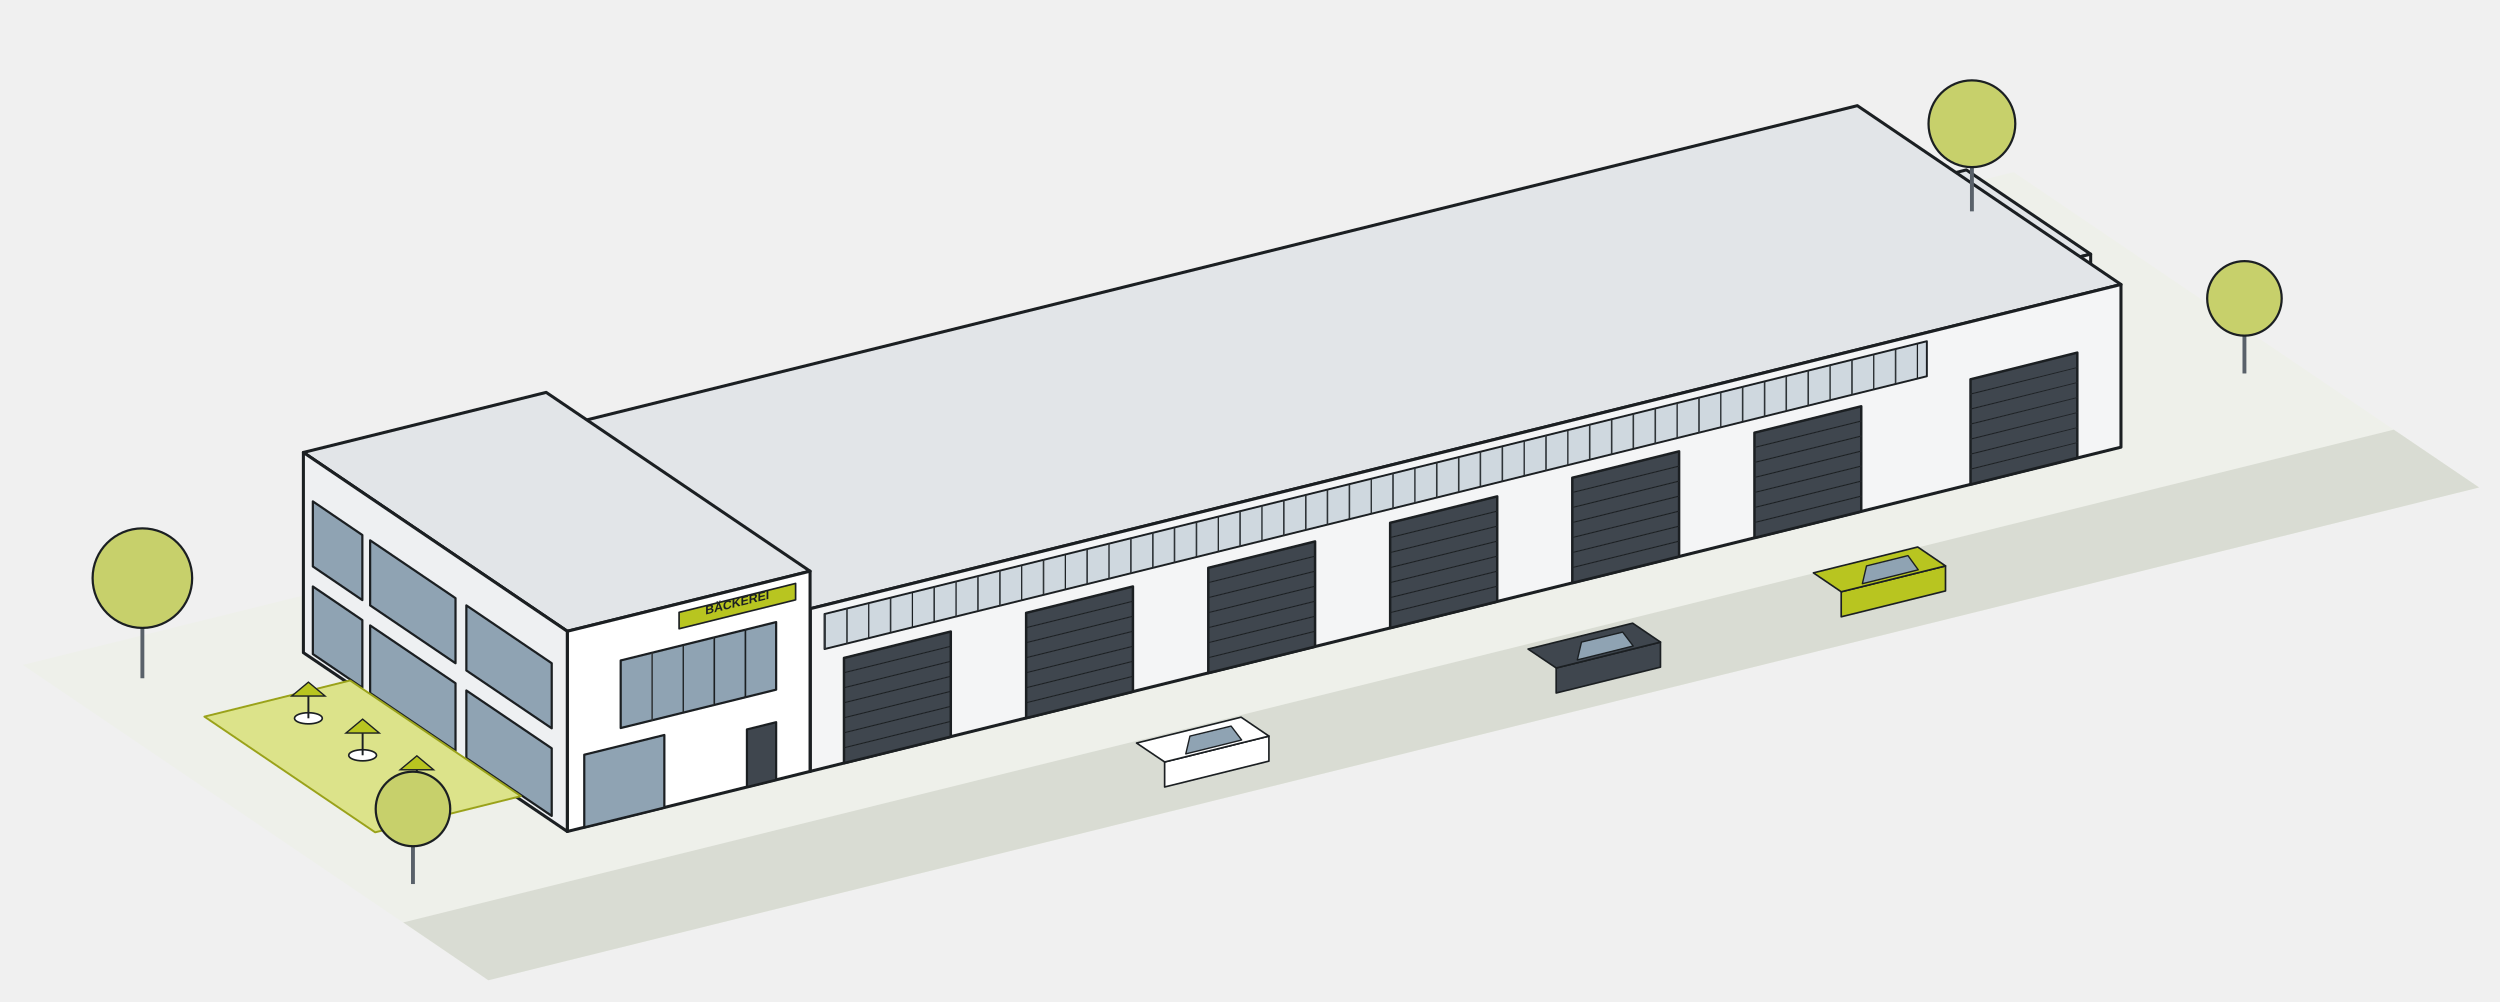
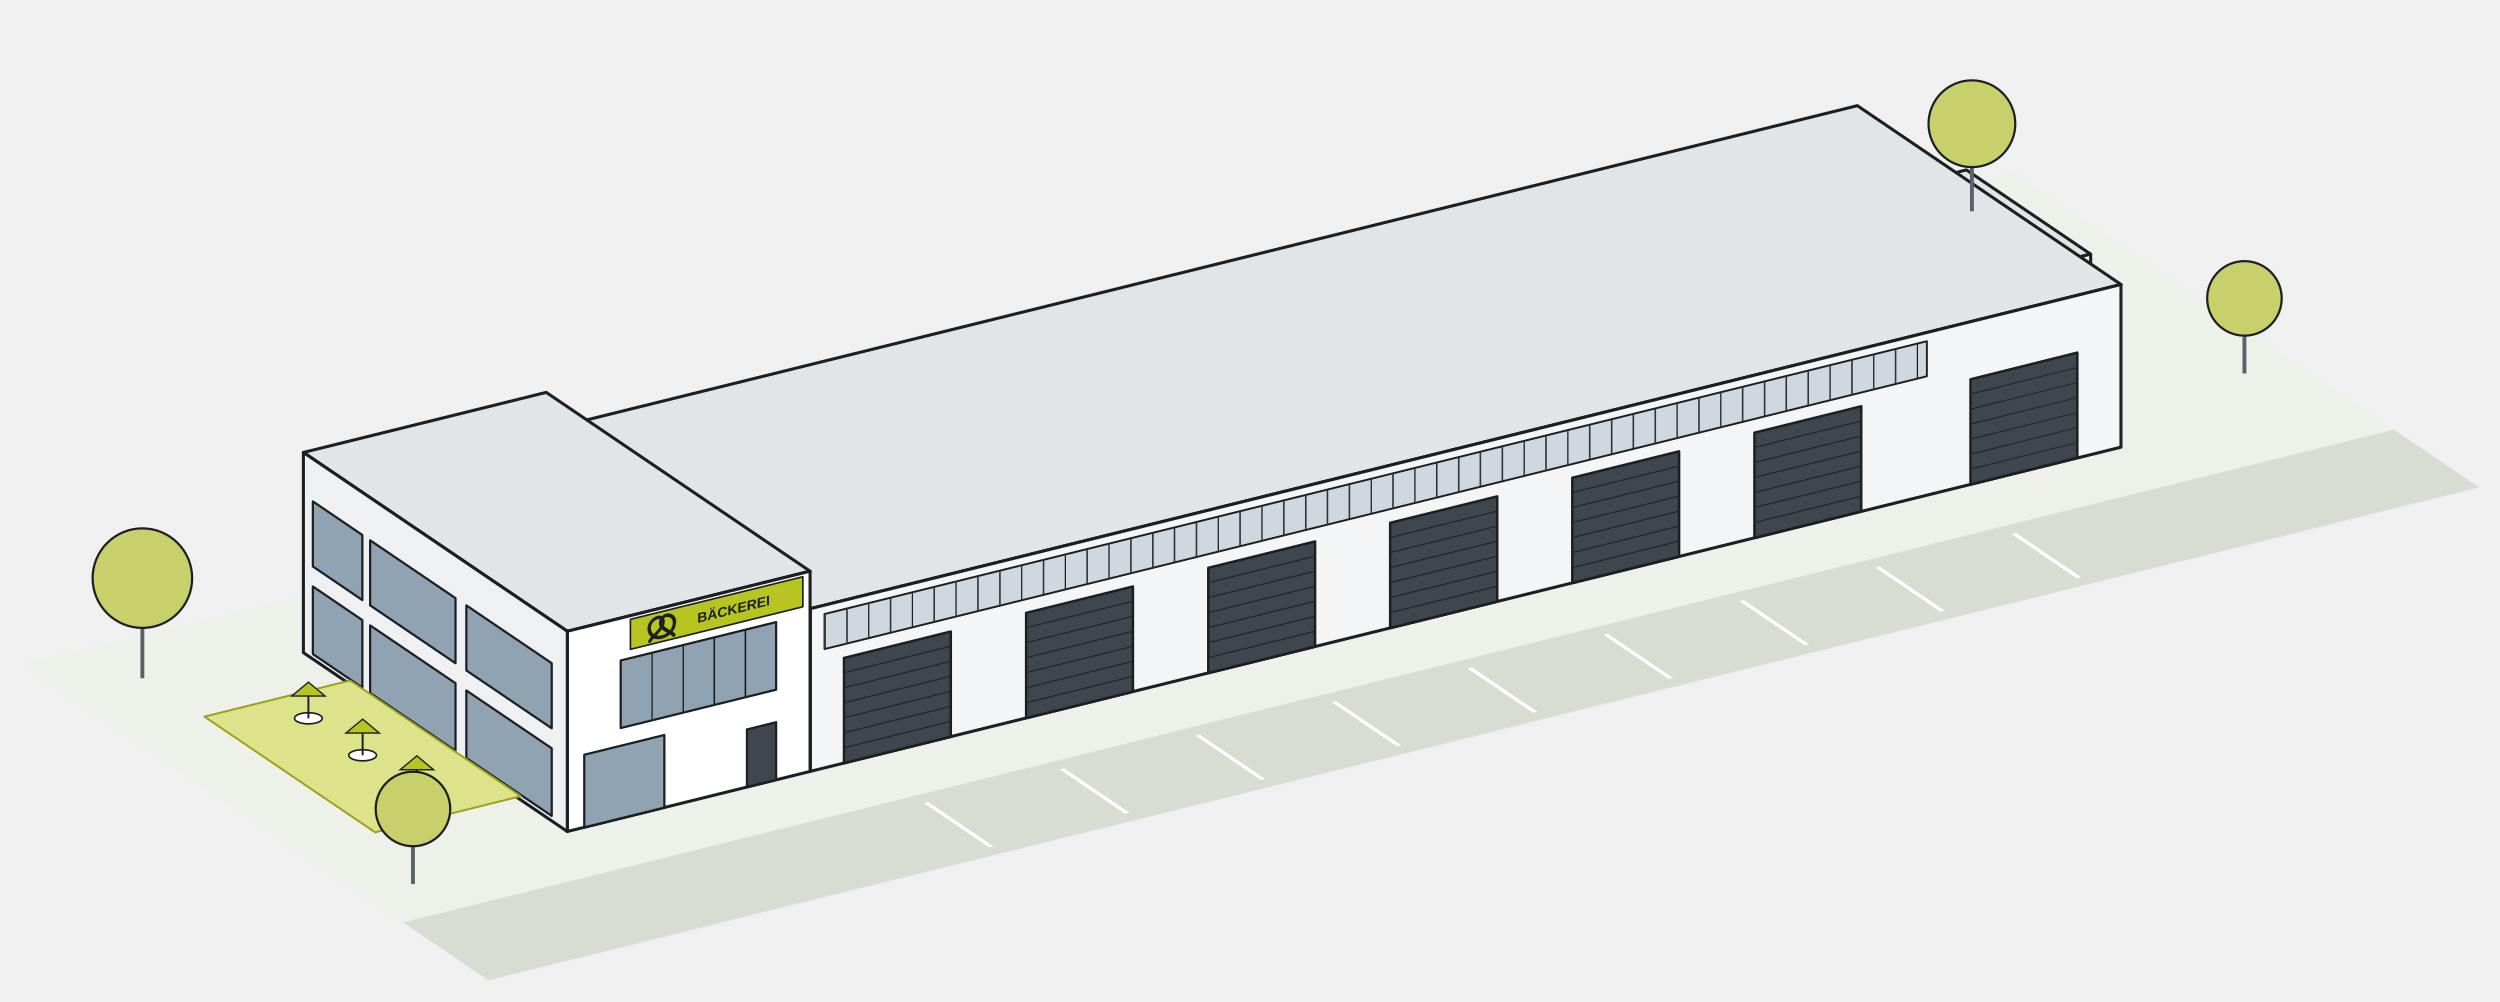
<svg xmlns="http://www.w3.org/2000/svg" viewBox="-204 -299 899 360" role="img" aria-label="Modell Gewerbepark 3: Kopfbau mit Bäckerei, Halle mit sieben Toren">
  <polygon points="-28.4,53.5 687.5,-123.7 520.1,-237.1 -195.8,-59.9" fill="#EEF0EA" stroke="none" stroke-width="0" stroke-linejoin="round" />
  <polygon points="-28.4,53.5 687.5,-123.7 656.8,-144.5 -59.0,32.7" fill="#D9DCD3" stroke="none" stroke-width="0" stroke-linejoin="round" />
  <polygon points="-7.6,-85.9 463.9,-202.5 482.8,-238.1 11.3,-121.5" fill="rgba(27,31,34,.10)" stroke="none" stroke-width="0" stroke-linejoin="round" />
  <g class="b b3">
    <polygon points="508.5,-197.9 547.8,-207.6 503.1,-237.9 463.9,-228.2" fill="#E2E5E8" stroke="#1B1F22" stroke-width="1.1" stroke-linejoin="round" />
    <polygon points="508.5,-172.3 547.8,-182.0 547.8,-207.6 508.5,-197.9" fill="#F4F5F6" stroke="#1B1F22" stroke-width="1.1" stroke-linejoin="round" />
    <polygon points="508.5,-172.3 463.9,-202.5 463.9,-228.2 508.5,-197.9" fill="#C9CED3" stroke="#1B1F22" stroke-width="1.1" stroke-linejoin="round" />
  </g>
  <polygon points="522.5,-175.7 536.4,-179.2 536.4,-199.0 522.5,-195.5" fill="#3F464E" stroke="#1B1F22" stroke-width="0.8" stroke-linejoin="round" />
  <g class="b b2">
    <polygon points="87.3,-80.1 558.7,-196.7 463.9,-261.0 -7.6,-144.4" fill="#E2E5E8" stroke="#1B1F22" stroke-width="1.1" stroke-linejoin="round" />
    <polygon points="87.3,-21.6 558.7,-138.2 558.7,-196.7 87.3,-80.1" fill="#F4F5F6" stroke="#1B1F22" stroke-width="1.1" stroke-linejoin="round" />
    <polygon points="87.3,-21.6 -7.6,-85.9 -7.6,-144.4 87.3,-80.1" fill="#C9CED3" stroke="#1B1F22" stroke-width="1.1" stroke-linejoin="round" />
  </g>
  <g class="lb">
    <polygon points="92.5,-65.6 488.9,-163.7 488.9,-176.3 92.5,-78.2" fill="#CFD8DF" stroke="#1B1F22" stroke-width="0.7" stroke-linejoin="round" />
    <polygon points="92.5,-65.6 92.8,-65.7 92.8,-78.3 92.5,-78.2" fill="#9AA8B4" stroke="#1B1F22" stroke-width="0.25" stroke-linejoin="round" />
    <polygon points="100.4,-67.6 100.7,-67.7 100.7,-80.3 100.4,-80.2" fill="#9AA8B4" stroke="#1B1F22" stroke-width="0.25" stroke-linejoin="round" />
    <polygon points="108.3,-69.5 108.5,-69.6 108.5,-82.2 108.3,-82.1" fill="#9AA8B4" stroke="#1B1F22" stroke-width="0.25" stroke-linejoin="round" />
    <polygon points="116.1,-71.5 116.4,-71.5 116.4,-84.1 116.1,-84.1" fill="#9AA8B4" stroke="#1B1F22" stroke-width="0.25" stroke-linejoin="round" />
    <polygon points="124.0,-73.4 124.2,-73.5 124.2,-86.1 124.0,-86.0" fill="#9AA8B4" stroke="#1B1F22" stroke-width="0.25" stroke-linejoin="round" />
    <polygon points="131.8,-75.4 132.1,-75.4 132.1,-88.0 131.8,-88.0" fill="#9AA8B4" stroke="#1B1F22" stroke-width="0.25" stroke-linejoin="round" />
    <polygon points="139.7,-77.3 139.9,-77.4 139.9,-90.0 139.7,-89.9" fill="#9AA8B4" stroke="#1B1F22" stroke-width="0.25" stroke-linejoin="round" />
    <polygon points="147.5,-79.3 147.8,-79.3 147.8,-91.9 147.5,-91.9" fill="#9AA8B4" stroke="#1B1F22" stroke-width="0.25" stroke-linejoin="round" />
    <polygon points="155.4,-81.2 155.7,-81.3 155.7,-93.9 155.4,-93.8" fill="#9AA8B4" stroke="#1B1F22" stroke-width="0.25" stroke-linejoin="round" />
    <polygon points="163.3,-83.1 163.5,-83.2 163.5,-95.8 163.3,-95.7" fill="#9AA8B4" stroke="#1B1F22" stroke-width="0.25" stroke-linejoin="round" />
    <polygon points="171.1,-85.1 171.4,-85.2 171.4,-97.8 171.1,-97.7" fill="#9AA8B4" stroke="#1B1F22" stroke-width="0.25" stroke-linejoin="round" />
    <polygon points="179.0,-87.0 179.2,-87.1 179.2,-99.7 179.0,-99.6" fill="#9AA8B4" stroke="#1B1F22" stroke-width="0.25" stroke-linejoin="round" />
    <polygon points="186.8,-89.0 187.1,-89.0 187.1,-101.6 186.8,-101.6" fill="#9AA8B4" stroke="#1B1F22" stroke-width="0.25" stroke-linejoin="round" />
    <polygon points="194.7,-90.9 194.9,-91.0 194.9,-103.6 194.7,-103.5" fill="#9AA8B4" stroke="#1B1F22" stroke-width="0.25" stroke-linejoin="round" />
    <polygon points="202.5,-92.9 202.8,-92.9 202.8,-105.5 202.5,-105.5" fill="#9AA8B4" stroke="#1B1F22" stroke-width="0.25" stroke-linejoin="round" />
    <polygon points="210.4,-94.8 210.7,-94.9 210.7,-107.5 210.4,-107.4" fill="#9AA8B4" stroke="#1B1F22" stroke-width="0.25" stroke-linejoin="round" />
    <polygon points="218.2,-96.8 218.5,-96.8 218.5,-109.4 218.2,-109.3" fill="#9AA8B4" stroke="#1B1F22" stroke-width="0.25" stroke-linejoin="round" />
    <polygon points="226.1,-98.7 226.4,-98.8 226.4,-111.4 226.1,-111.3" fill="#9AA8B4" stroke="#1B1F22" stroke-width="0.25" stroke-linejoin="round" />
    <polygon points="234.0,-100.6 234.2,-100.7 234.2,-113.3 234.0,-113.2" fill="#9AA8B4" stroke="#1B1F22" stroke-width="0.25" stroke-linejoin="round" />
    <polygon points="241.8,-102.6 242.1,-102.6 242.1,-115.2 241.8,-115.2" fill="#9AA8B4" stroke="#1B1F22" stroke-width="0.25" stroke-linejoin="round" />
    <polygon points="249.7,-104.5 249.9,-104.6 249.9,-117.2 249.7,-117.1" fill="#9AA8B4" stroke="#1B1F22" stroke-width="0.25" stroke-linejoin="round" />
    <polygon points="257.5,-106.5 257.8,-106.5 257.8,-119.1 257.5,-119.1" fill="#9AA8B4" stroke="#1B1F22" stroke-width="0.25" stroke-linejoin="round" />
    <polygon points="265.4,-108.4 265.7,-108.5 265.7,-121.1 265.4,-121.0" fill="#9AA8B4" stroke="#1B1F22" stroke-width="0.25" stroke-linejoin="round" />
    <polygon points="273.2,-110.4 273.5,-110.4 273.5,-123.0 273.2,-123.0" fill="#9AA8B4" stroke="#1B1F22" stroke-width="0.25" stroke-linejoin="round" />
    <polygon points="281.1,-112.3 281.4,-112.4 281.4,-125.0 281.1,-124.9" fill="#9AA8B4" stroke="#1B1F22" stroke-width="0.25" stroke-linejoin="round" />
    <polygon points="289.0,-114.2 289.2,-114.3 289.2,-126.9 289.0,-126.8" fill="#9AA8B4" stroke="#1B1F22" stroke-width="0.25" stroke-linejoin="round" />
    <polygon points="296.8,-116.2 297.1,-116.3 297.1,-128.9 296.8,-128.8" fill="#9AA8B4" stroke="#1B1F22" stroke-width="0.25" stroke-linejoin="round" />
    <polygon points="304.7,-118.1 304.9,-118.2 304.9,-130.8 304.7,-130.7" fill="#9AA8B4" stroke="#1B1F22" stroke-width="0.25" stroke-linejoin="round" />
    <polygon points="312.5,-120.1 312.8,-120.1 312.8,-132.7 312.5,-132.7" fill="#9AA8B4" stroke="#1B1F22" stroke-width="0.25" stroke-linejoin="round" />
    <polygon points="320.4,-122.0 320.7,-122.1 320.7,-134.7 320.4,-134.6" fill="#9AA8B4" stroke="#1B1F22" stroke-width="0.25" stroke-linejoin="round" />
    <polygon points="328.2,-124.0 328.5,-124.0 328.5,-136.6 328.2,-136.6" fill="#9AA8B4" stroke="#1B1F22" stroke-width="0.25" stroke-linejoin="round" />
    <polygon points="336.1,-125.9 336.4,-126.0 336.4,-138.6 336.1,-138.5" fill="#9AA8B4" stroke="#1B1F22" stroke-width="0.25" stroke-linejoin="round" />
    <polygon points="344.0,-127.9 344.2,-127.9 344.2,-140.5 344.0,-140.5" fill="#9AA8B4" stroke="#1B1F22" stroke-width="0.25" stroke-linejoin="round" />
    <polygon points="351.8,-129.8 352.1,-129.9 352.1,-142.5 351.8,-142.4" fill="#9AA8B4" stroke="#1B1F22" stroke-width="0.25" stroke-linejoin="round" />
    <polygon points="359.7,-131.7 359.9,-131.8 359.9,-144.4 359.7,-144.3" fill="#9AA8B4" stroke="#1B1F22" stroke-width="0.25" stroke-linejoin="round" />
    <polygon points="367.5,-133.7 367.8,-133.8 367.8,-146.4 367.5,-146.3" fill="#9AA8B4" stroke="#1B1F22" stroke-width="0.25" stroke-linejoin="round" />
    <polygon points="375.4,-135.6 375.7,-135.7 375.7,-148.3 375.4,-148.2" fill="#9AA8B4" stroke="#1B1F22" stroke-width="0.25" stroke-linejoin="round" />
    <polygon points="383.2,-137.6 383.5,-137.6 383.5,-150.2 383.2,-150.2" fill="#9AA8B4" stroke="#1B1F22" stroke-width="0.25" stroke-linejoin="round" />
    <polygon points="391.1,-139.5 391.4,-139.6 391.4,-152.2 391.1,-152.1" fill="#9AA8B4" stroke="#1B1F22" stroke-width="0.25" stroke-linejoin="round" />
    <polygon points="399.0,-141.5 399.2,-141.5 399.2,-154.1 399.0,-154.1" fill="#9AA8B4" stroke="#1B1F22" stroke-width="0.25" stroke-linejoin="round" />
    <polygon points="406.8,-143.4 407.1,-143.5 407.1,-156.1 406.8,-156.0" fill="#9AA8B4" stroke="#1B1F22" stroke-width="0.25" stroke-linejoin="round" />
    <polygon points="414.7,-145.4 414.9,-145.4 414.9,-158.0 414.7,-158.0" fill="#9AA8B4" stroke="#1B1F22" stroke-width="0.25" stroke-linejoin="round" />
    <polygon points="422.5,-147.3 422.8,-147.4 422.8,-160.0 422.5,-159.9" fill="#9AA8B4" stroke="#1B1F22" stroke-width="0.25" stroke-linejoin="round" />
    <polygon points="430.4,-149.2 430.7,-149.3 430.7,-161.9 430.4,-161.8" fill="#9AA8B4" stroke="#1B1F22" stroke-width="0.25" stroke-linejoin="round" />
    <polygon points="438.2,-151.2 438.5,-151.2 438.5,-163.8 438.2,-163.8" fill="#9AA8B4" stroke="#1B1F22" stroke-width="0.25" stroke-linejoin="round" />
    <polygon points="446.1,-153.1 446.4,-153.2 446.4,-165.8 446.1,-165.7" fill="#9AA8B4" stroke="#1B1F22" stroke-width="0.25" stroke-linejoin="round" />
    <polygon points="454.0,-155.1 454.2,-155.1 454.2,-167.7 454.0,-167.7" fill="#9AA8B4" stroke="#1B1F22" stroke-width="0.25" stroke-linejoin="round" />
    <polygon points="461.8,-157.0 462.1,-157.1 462.1,-169.7 461.8,-169.6" fill="#9AA8B4" stroke="#1B1F22" stroke-width="0.25" stroke-linejoin="round" />
    <polygon points="469.7,-159.0 469.9,-159.0 469.9,-171.6 469.7,-171.6" fill="#9AA8B4" stroke="#1B1F22" stroke-width="0.25" stroke-linejoin="round" />
    <polygon points="477.5,-160.9 477.8,-161.0 477.8,-173.6 477.5,-173.5" fill="#9AA8B4" stroke="#1B1F22" stroke-width="0.25" stroke-linejoin="round" />
    <polygon points="485.4,-162.8 485.6,-162.9 485.6,-175.5 485.4,-175.4" fill="#9AA8B4" stroke="#1B1F22" stroke-width="0.25" stroke-linejoin="round" />
  </g>
  <g class="tore">
    <polygon points="99.5,-24.6 137.9,-34.1 137.9,-71.9 99.5,-62.4" fill="#3F464E" stroke="#1B1F22" stroke-width="0.9" stroke-linejoin="round" class="tor" style="--i:0" />
    <polygon points="99.5,-30.0 137.9,-39.5 137.9,-39.7 99.5,-30.2" fill="#59616A" stroke="#1B1F22" stroke-width="0.2" stroke-linejoin="round" />
    <polygon points="99.5,-35.4 137.9,-44.9 137.9,-45.1 99.5,-35.6" fill="#59616A" stroke="#1B1F22" stroke-width="0.2" stroke-linejoin="round" />
    <polygon points="99.5,-40.8 137.9,-50.3 137.9,-50.5 99.5,-41.0" fill="#59616A" stroke="#1B1F22" stroke-width="0.2" stroke-linejoin="round" />
    <polygon points="99.5,-46.2 137.9,-55.7 137.9,-55.9 99.5,-46.4" fill="#59616A" stroke="#1B1F22" stroke-width="0.2" stroke-linejoin="round" />
    <polygon points="99.5,-51.6 137.9,-61.1 137.9,-61.3 99.5,-51.8" fill="#59616A" stroke="#1B1F22" stroke-width="0.2" stroke-linejoin="round" />
    <polygon points="99.5,-57.0 137.9,-66.5 137.9,-66.7 99.5,-57.2" fill="#59616A" stroke="#1B1F22" stroke-width="0.2" stroke-linejoin="round" />
    <polygon points="165.0,-40.8 203.4,-50.3 203.4,-88.1 165.0,-78.6" fill="#3F464E" stroke="#1B1F22" stroke-width="0.9" stroke-linejoin="round" class="tor" style="--i:1" />
    <polygon points="165.0,-46.2 203.4,-55.7 203.4,-55.9 165.0,-46.4" fill="#59616A" stroke="#1B1F22" stroke-width="0.2" stroke-linejoin="round" />
    <polygon points="165.0,-51.6 203.4,-61.1 203.4,-61.3 165.0,-51.8" fill="#59616A" stroke="#1B1F22" stroke-width="0.2" stroke-linejoin="round" />
    <polygon points="165.0,-57.0 203.4,-66.5 203.4,-66.7 165.0,-57.2" fill="#59616A" stroke="#1B1F22" stroke-width="0.2" stroke-linejoin="round" />
    <polygon points="165.0,-62.4 203.4,-71.9 203.4,-72.1 165.0,-62.6" fill="#59616A" stroke="#1B1F22" stroke-width="0.2" stroke-linejoin="round" />
    <polygon points="165.0,-67.8 203.4,-77.3 203.4,-77.5 165.0,-68.0" fill="#59616A" stroke="#1B1F22" stroke-width="0.2" stroke-linejoin="round" />
    <polygon points="165.0,-73.2 203.4,-82.7 203.4,-82.9 165.0,-73.4" fill="#59616A" stroke="#1B1F22" stroke-width="0.2" stroke-linejoin="round" />
    <polygon points="230.5,-57.0 268.9,-66.5 268.9,-104.3 230.5,-94.8" fill="#3F464E" stroke="#1B1F22" stroke-width="0.9" stroke-linejoin="round" class="tor" style="--i:2" />
    <polygon points="230.5,-62.4 268.9,-71.9 268.9,-72.1 230.5,-62.6" fill="#59616A" stroke="#1B1F22" stroke-width="0.2" stroke-linejoin="round" />
    <polygon points="230.5,-67.8 268.9,-77.3 268.9,-77.5 230.5,-68.0" fill="#59616A" stroke="#1B1F22" stroke-width="0.2" stroke-linejoin="round" />
    <polygon points="230.5,-73.2 268.9,-82.7 268.9,-82.9 230.5,-73.4" fill="#59616A" stroke="#1B1F22" stroke-width="0.2" stroke-linejoin="round" />
    <polygon points="230.5,-78.6 268.9,-88.1 268.9,-88.3 230.5,-78.8" fill="#59616A" stroke="#1B1F22" stroke-width="0.2" stroke-linejoin="round" />
    <polygon points="230.5,-84.0 268.9,-93.5 268.9,-93.7 230.5,-84.2" fill="#59616A" stroke="#1B1F22" stroke-width="0.2" stroke-linejoin="round" />
    <polygon points="230.5,-89.4 268.9,-98.9 268.9,-99.1 230.5,-89.6" fill="#59616A" stroke="#1B1F22" stroke-width="0.2" stroke-linejoin="round" />
    <polygon points="295.9,-73.2 334.4,-82.7 334.4,-120.5 295.9,-111.0" fill="#3F464E" stroke="#1B1F22" stroke-width="0.9" stroke-linejoin="round" class="tor" style="--i:3" />
    <polygon points="295.9,-78.6 334.4,-88.1 334.4,-88.3 295.9,-78.8" fill="#59616A" stroke="#1B1F22" stroke-width="0.2" stroke-linejoin="round" />
    <polygon points="295.9,-84.0 334.4,-93.5 334.4,-93.7 295.9,-84.2" fill="#59616A" stroke="#1B1F22" stroke-width="0.2" stroke-linejoin="round" />
    <polygon points="295.9,-89.4 334.4,-98.9 334.4,-99.1 295.9,-89.6" fill="#59616A" stroke="#1B1F22" stroke-width="0.2" stroke-linejoin="round" />
    <polygon points="295.9,-94.8 334.4,-104.3 334.4,-104.5 295.9,-95.0" fill="#59616A" stroke="#1B1F22" stroke-width="0.2" stroke-linejoin="round" />
    <polygon points="295.9,-100.2 334.4,-109.7 334.4,-109.9 295.9,-100.4" fill="#59616A" stroke="#1B1F22" stroke-width="0.2" stroke-linejoin="round" />
    <polygon points="295.9,-105.6 334.4,-115.1 334.4,-115.3 295.9,-105.8" fill="#59616A" stroke="#1B1F22" stroke-width="0.2" stroke-linejoin="round" />
    <polygon points="361.4,-89.4 399.8,-98.9 399.8,-136.7 361.4,-127.2" fill="#3F464E" stroke="#1B1F22" stroke-width="0.9" stroke-linejoin="round" class="tor" style="--i:4" />
    <polygon points="361.4,-94.8 399.8,-104.3 399.8,-104.5 361.4,-95.0" fill="#59616A" stroke="#1B1F22" stroke-width="0.2" stroke-linejoin="round" />
    <polygon points="361.4,-100.2 399.8,-109.7 399.8,-109.9 361.4,-100.4" fill="#59616A" stroke="#1B1F22" stroke-width="0.2" stroke-linejoin="round" />
    <polygon points="361.4,-105.6 399.8,-115.1 399.8,-115.3 361.4,-105.8" fill="#59616A" stroke="#1B1F22" stroke-width="0.2" stroke-linejoin="round" />
    <polygon points="361.4,-111.0 399.8,-120.5 399.8,-120.7 361.4,-111.2" fill="#59616A" stroke="#1B1F22" stroke-width="0.2" stroke-linejoin="round" />
    <polygon points="361.4,-116.4 399.8,-125.9 399.8,-126.1 361.4,-116.6" fill="#59616A" stroke="#1B1F22" stroke-width="0.2" stroke-linejoin="round" />
    <polygon points="361.4,-121.8 399.8,-131.3 399.8,-131.5 361.4,-122.0" fill="#59616A" stroke="#1B1F22" stroke-width="0.2" stroke-linejoin="round" />
    <polygon points="426.9,-105.6 465.3,-115.1 465.3,-152.9 426.9,-143.4" fill="#3F464E" stroke="#1B1F22" stroke-width="0.9" stroke-linejoin="round" class="tor" style="--i:5" />
    <polygon points="426.9,-111.0 465.3,-120.5 465.3,-120.7 426.9,-111.2" fill="#59616A" stroke="#1B1F22" stroke-width="0.2" stroke-linejoin="round" />
    <polygon points="426.9,-116.4 465.3,-125.9 465.3,-126.1 426.9,-116.6" fill="#59616A" stroke="#1B1F22" stroke-width="0.2" stroke-linejoin="round" />
    <polygon points="426.9,-121.8 465.3,-131.3 465.3,-131.5 426.9,-122.0" fill="#59616A" stroke="#1B1F22" stroke-width="0.2" stroke-linejoin="round" />
    <polygon points="426.9,-127.2 465.3,-136.7 465.3,-136.9 426.9,-127.4" fill="#59616A" stroke="#1B1F22" stroke-width="0.2" stroke-linejoin="round" />
    <polygon points="426.9,-132.6 465.3,-142.1 465.3,-142.3 426.9,-132.8" fill="#59616A" stroke="#1B1F22" stroke-width="0.2" stroke-linejoin="round" />
    <polygon points="426.9,-138.0 465.3,-147.5 465.3,-147.7 426.9,-138.2" fill="#59616A" stroke="#1B1F22" stroke-width="0.2" stroke-linejoin="round" />
    <polygon points="504.6,-124.8 543.0,-134.4 543.0,-172.2 504.6,-162.6" fill="#3F464E" stroke="#1B1F22" stroke-width="0.9" stroke-linejoin="round" class="tor" style="--i:6" />
    <polygon points="504.6,-130.2 543.0,-139.8 543.0,-139.9 504.6,-130.4" fill="#59616A" stroke="#1B1F22" stroke-width="0.2" stroke-linejoin="round" />
    <polygon points="504.6,-135.6 543.0,-145.2 543.0,-145.3 504.6,-135.8" fill="#59616A" stroke="#1B1F22" stroke-width="0.2" stroke-linejoin="round" />
    <polygon points="504.6,-141.0 543.0,-150.6 543.0,-150.7 504.6,-141.2" fill="#59616A" stroke="#1B1F22" stroke-width="0.2" stroke-linejoin="round" />
    <polygon points="504.6,-146.4 543.0,-156.0 543.0,-156.1 504.6,-146.6" fill="#59616A" stroke="#1B1F22" stroke-width="0.2" stroke-linejoin="round" />
    <polygon points="504.6,-151.8 543.0,-161.4 543.0,-161.5 504.6,-152.0" fill="#59616A" stroke="#1B1F22" stroke-width="0.2" stroke-linejoin="round" />
    <polygon points="504.6,-157.2 543.0,-166.8 543.0,-166.9 504.6,-157.4" fill="#59616A" stroke="#1B1F22" stroke-width="0.2" stroke-linejoin="round" />
  </g>
  <g class="b b1">
    <polygon points="0.0,-72.0 87.3,-93.6 -7.6,-157.9 -94.9,-136.3" fill="#E2E5E8" stroke="#1B1F22" stroke-width="1.1" stroke-linejoin="round" />
    <polygon points="0.0,0.0 87.3,-21.6 87.3,-93.6 0.0,-72.0" fill="#FFFFFF" stroke="#1B1F22" stroke-width="1.1" stroke-linejoin="round" />
    <polygon points="0.0,0.0 -94.9,-64.3 -94.9,-136.3 0.0,-72.0" fill="#EEF0F2" stroke="#1B1F22" stroke-width="1.1" stroke-linejoin="round" />
  </g>
  <polygon points="19.2,-37.2 75.1,-51.0 75.1,-75.3 19.2,-61.5" fill="#8FA3B3" stroke="#1B1F22" stroke-width="0.8" stroke-linejoin="round" class="gl" />
  <polygon points="30.4,-39.9 30.6,-40.0 30.6,-64.3 30.4,-64.2" fill="#fff" stroke="#1B1F22" stroke-width="0.3" stroke-linejoin="round" />
  <polygon points="41.6,-42.7 41.8,-42.7 41.8,-67.0 41.6,-67.0" fill="#fff" stroke="#1B1F22" stroke-width="0.3" stroke-linejoin="round" />
  <polygon points="52.7,-45.4 53.0,-45.5 53.0,-69.8 52.7,-69.7" fill="#fff" stroke="#1B1F22" stroke-width="0.3" stroke-linejoin="round" />
  <polygon points="63.9,-48.2 64.2,-48.3 64.2,-72.6 63.9,-72.5" fill="#fff" stroke="#1B1F22" stroke-width="0.3" stroke-linejoin="round" />
  <polygon points="6.1,-1.5 34.9,-8.6 34.9,-34.7 6.1,-27.6" fill="#8FA3B3" stroke="#1B1F22" stroke-width="0.8" stroke-linejoin="round" class="gl" />
  <polygon points="64.6,-16.0 75.1,-18.6 75.1,-39.3 64.6,-36.7" fill="#3F464E" stroke="#1B1F22" stroke-width="0.8" stroke-linejoin="round" />
  <polygon points="-5.6,-37.1 -36.3,-57.9 -36.3,-81.3 -5.6,-60.5" fill="#8FA3B3" stroke="#1B1F22" stroke-width="0.8" stroke-linejoin="round" class="gl" />
  <polygon points="-5.6,-5.6 -36.3,-26.4 -36.3,-50.7 -5.6,-29.9" fill="#8FA3B3" stroke="#1B1F22" stroke-width="0.8" stroke-linejoin="round" class="gl" />
  <polygon points="-40.2,-60.5 -70.9,-81.3 -70.9,-104.7 -40.2,-83.9" fill="#8FA3B3" stroke="#1B1F22" stroke-width="0.8" stroke-linejoin="round" class="gl" />
  <polygon points="-40.2,-29.0 -70.9,-49.8 -70.9,-74.1 -40.2,-53.3" fill="#8FA3B3" stroke="#1B1F22" stroke-width="0.8" stroke-linejoin="round" class="gl" />
  <polygon points="-73.7,-83.2 -91.5,-95.3 -91.5,-118.7 -73.7,-106.6" fill="#8FA3B3" stroke="#1B1F22" stroke-width="0.8" stroke-linejoin="round" class="gl" />
  <polygon points="-73.7,-51.7 -91.5,-63.8 -91.5,-88.1 -73.7,-76.0" fill="#8FA3B3" stroke="#1B1F22" stroke-width="0.8" stroke-linejoin="round" class="gl" />
-   <polygon points="40.2,-72.9 82.1,-83.3 82.1,-89.2 40.2,-78.8" fill="#B8C520" stroke="#1B1F22" stroke-width="0.6" stroke-linejoin="round" />
-   <text x="61.1" y="-80.8" font-family="Heros,Arial,sans-serif" font-weight="700" font-size="4.4" fill="#1B1F22" text-anchor="middle" transform="skewY(-14) translate(0 15.2)">BÄCKEREI</text>
+   <polygon points="22.7,-65.5 84.7,-80.8 84.7,-91.6 22.7,-76.3" fill="#B8C520" stroke="#1B1F22" stroke-width="0.6" stroke-linejoin="round" />
+   <text x="59.8" y="-78.2" font-family="Heros,Arial,sans-serif" font-weight="700" font-size="5" fill="#1B1F22" text-anchor="middle" transform="skewY(-14) translate(0 14.9)">BÄCKEREI</text>
+   <g transform="translate(34.0 -73.7) skewY(-14) scale(1.45)">
+     <path d="M0 2.6 C-3.4 2.6 -4.2 -1.6 -1.6 -2.4 C0 -2.9 0.8 -1.2 0 0 C-0.8 1.2 -2.6 2.2 -3 2.9 M0 2.6 C3.4 2.6 4.2 -1.6 1.6 -2.4 C0 -2.9 -0.8 -1.2 0 0 C0.8 1.2 2.6 2.2 3 2.9" fill="none" stroke="#1B1F22" stroke-width="0.85" stroke-linecap="round" stroke-linejoin="round" />
+   </g>
  <polygon points="-69.1,0.3 -16.7,-12.7 -78.1,-54.3 -130.5,-41.3" fill="#DCE38A" stroke="#9AA21A" stroke-width="0.7" stroke-linejoin="round" />
  <g transform="translate(-54.1 -14.2)">
    <ellipse rx="5" ry="2" fill="#fff" stroke="#1B1F22" stroke-width=".6" />
    <line x1="0" y1="0" x2="0" y2="-8" stroke="#1B1F22" stroke-width=".7" />
    <path d="M-6 -8 L6 -8 L0 -13 Z" fill="#B8C520" stroke="#1B1F22" stroke-width=".5" />
  </g>
  <g transform="translate(-73.6 -27.4)">
    <ellipse rx="5" ry="2" fill="#fff" stroke="#1B1F22" stroke-width=".6" />
    <line x1="0" y1="0" x2="0" y2="-8" stroke="#1B1F22" stroke-width=".7" />
    <path d="M-6 -8 L6 -8 L0 -13 Z" fill="#B8C520" stroke="#1B1F22" stroke-width=".5" />
  </g>
  <g transform="translate(-93.1 -40.7)">
    <ellipse rx="5" ry="2" fill="#fff" stroke="#1B1F22" stroke-width=".6" />
    <line x1="0" y1="0" x2="0" y2="-8" stroke="#1B1F22" stroke-width=".7" />
    <path d="M-6 -8 L6 -8 L0 -13 Z" fill="#B8C520" stroke="#1B1F22" stroke-width=".5" />
  </g>
  <g class="tree">
    <line x1="-152.8" y1="-55.1" x2="-152.8" y2="-81.0" stroke="#59616A" stroke-width="1.4" />
    <circle cx="-152.8" cy="-91.1" r="17.9" fill="#C7D06B" stroke="#1B1F22" stroke-width=".8" />
  </g>
  <g class="tree">
    <line x1="-55.5" y1="18.9" x2="-55.5" y2="-0.5" stroke="#59616A" stroke-width="1.4" />
    <circle cx="-55.5" cy="-8.1" r="13.4" fill="#C7D06B" stroke="#1B1F22" stroke-width=".8" />
  </g>
  <g class="tree">
    <line x1="505.1" y1="-223.0" x2="505.1" y2="-245.7" stroke="#59616A" stroke-width="1.4" />
    <circle cx="505.1" cy="-254.5" r="15.6" fill="#C7D06B" stroke="#1B1F22" stroke-width=".8" />
  </g>
  <g class="tree">
    <line x1="603.1" y1="-164.7" x2="603.1" y2="-184.1" stroke="#59616A" stroke-width="1.4" />
    <circle cx="603.1" cy="-191.7" r="13.4" fill="#C7D06B" stroke="#1B1F22" stroke-width=".8" />
  </g>
-   <polygon points="214.8,-16.0 252.3,-25.3 252.3,-34.3 214.8,-25.0" fill="#FFFFFF" stroke="#1B1F22" stroke-width="0.6" stroke-linejoin="round" />
-   <polygon points="214.8,-25.0 252.3,-34.3 242.3,-41.1 204.7,-31.8" fill="#FFFFFF" stroke="#1B1F22" stroke-width="0.6" stroke-linejoin="round" />
-   <polygon points="222.4,-27.9 242.5,-32.9 238.7,-37.9 223.9,-34.3" fill="#8FA3B3" stroke="#1B1F22" stroke-width="0.5" stroke-linejoin="round" />
-   <polygon points="355.6,-49.8 393.1,-59.1 393.1,-68.1 355.6,-58.8" fill="#3F464E" stroke="#1B1F22" stroke-width="0.6" stroke-linejoin="round" />
-   <polygon points="355.6,-58.8 393.1,-68.1 383.1,-74.9 345.5,-65.6" fill="#3F464E" stroke="#1B1F22" stroke-width="0.6" stroke-linejoin="round" />
-   <polygon points="363.2,-61.7 383.3,-66.7 379.5,-71.7 364.7,-68.1" fill="#8FA3B3" stroke="#1B1F22" stroke-width="0.5" stroke-linejoin="round" />
-   <polygon points="458.1,-77.2 495.6,-86.5 495.6,-95.5 458.1,-86.2" fill="#B8C520" stroke="#1B1F22" stroke-width="0.6" stroke-linejoin="round" />
-   <polygon points="458.1,-86.2 495.6,-95.5 485.6,-102.3 448.1,-93.0" fill="#B8C520" stroke="#1B1F22" stroke-width="0.6" stroke-linejoin="round" />
-   <polygon points="465.7,-89.1 485.8,-94.1 482.1,-99.2 467.2,-95.5" fill="#8FA3B3" stroke="#1B1F22" stroke-width="0.5" stroke-linejoin="round" />
+   <polygon points="151.6,5.7 153.2,5.3 129.8,-10.6 128.2,-10.2" fill="#FFFFFF" stroke="none" stroke-width="0" stroke-linejoin="round" />
+   <polygon points="200.5,-6.4 202.1,-6.8 178.7,-22.7 177.1,-22.3" fill="#FFFFFF" stroke="none" stroke-width="0" stroke-linejoin="round" />
+   <polygon points="249.4,-18.5 251.0,-18.9 227.5,-34.8 226.0,-34.4" fill="#FFFFFF" stroke="none" stroke-width="0" stroke-linejoin="round" />
+   <polygon points="298.3,-30.6 299.9,-31.0 276.4,-46.9 274.9,-46.5" fill="#FFFFFF" stroke="none" stroke-width="0" stroke-linejoin="round" />
+   <polygon points="347.2,-42.7 348.8,-43.1 325.3,-59.0 323.7,-58.6" fill="#FFFFFF" stroke="none" stroke-width="0" stroke-linejoin="round" />
+   <polygon points="396.1,-54.8 397.6,-55.2 374.2,-71.1 372.6,-70.7" fill="#FFFFFF" stroke="none" stroke-width="0" stroke-linejoin="round" />
+   <polygon points="445.0,-66.9 446.5,-67.3 423.1,-83.2 421.5,-82.8" fill="#FFFFFF" stroke="none" stroke-width="0" stroke-linejoin="round" />
+   <polygon points="493.8,-79.0 495.4,-79.4 472.0,-95.3 470.4,-94.9" fill="#FFFFFF" stroke="none" stroke-width="0" stroke-linejoin="round" />
+   <polygon points="542.7,-91.1 544.3,-91.5 520.9,-107.4 519.3,-107.0" fill="#FFFFFF" stroke="none" stroke-width="0" stroke-linejoin="round" />
</svg>
